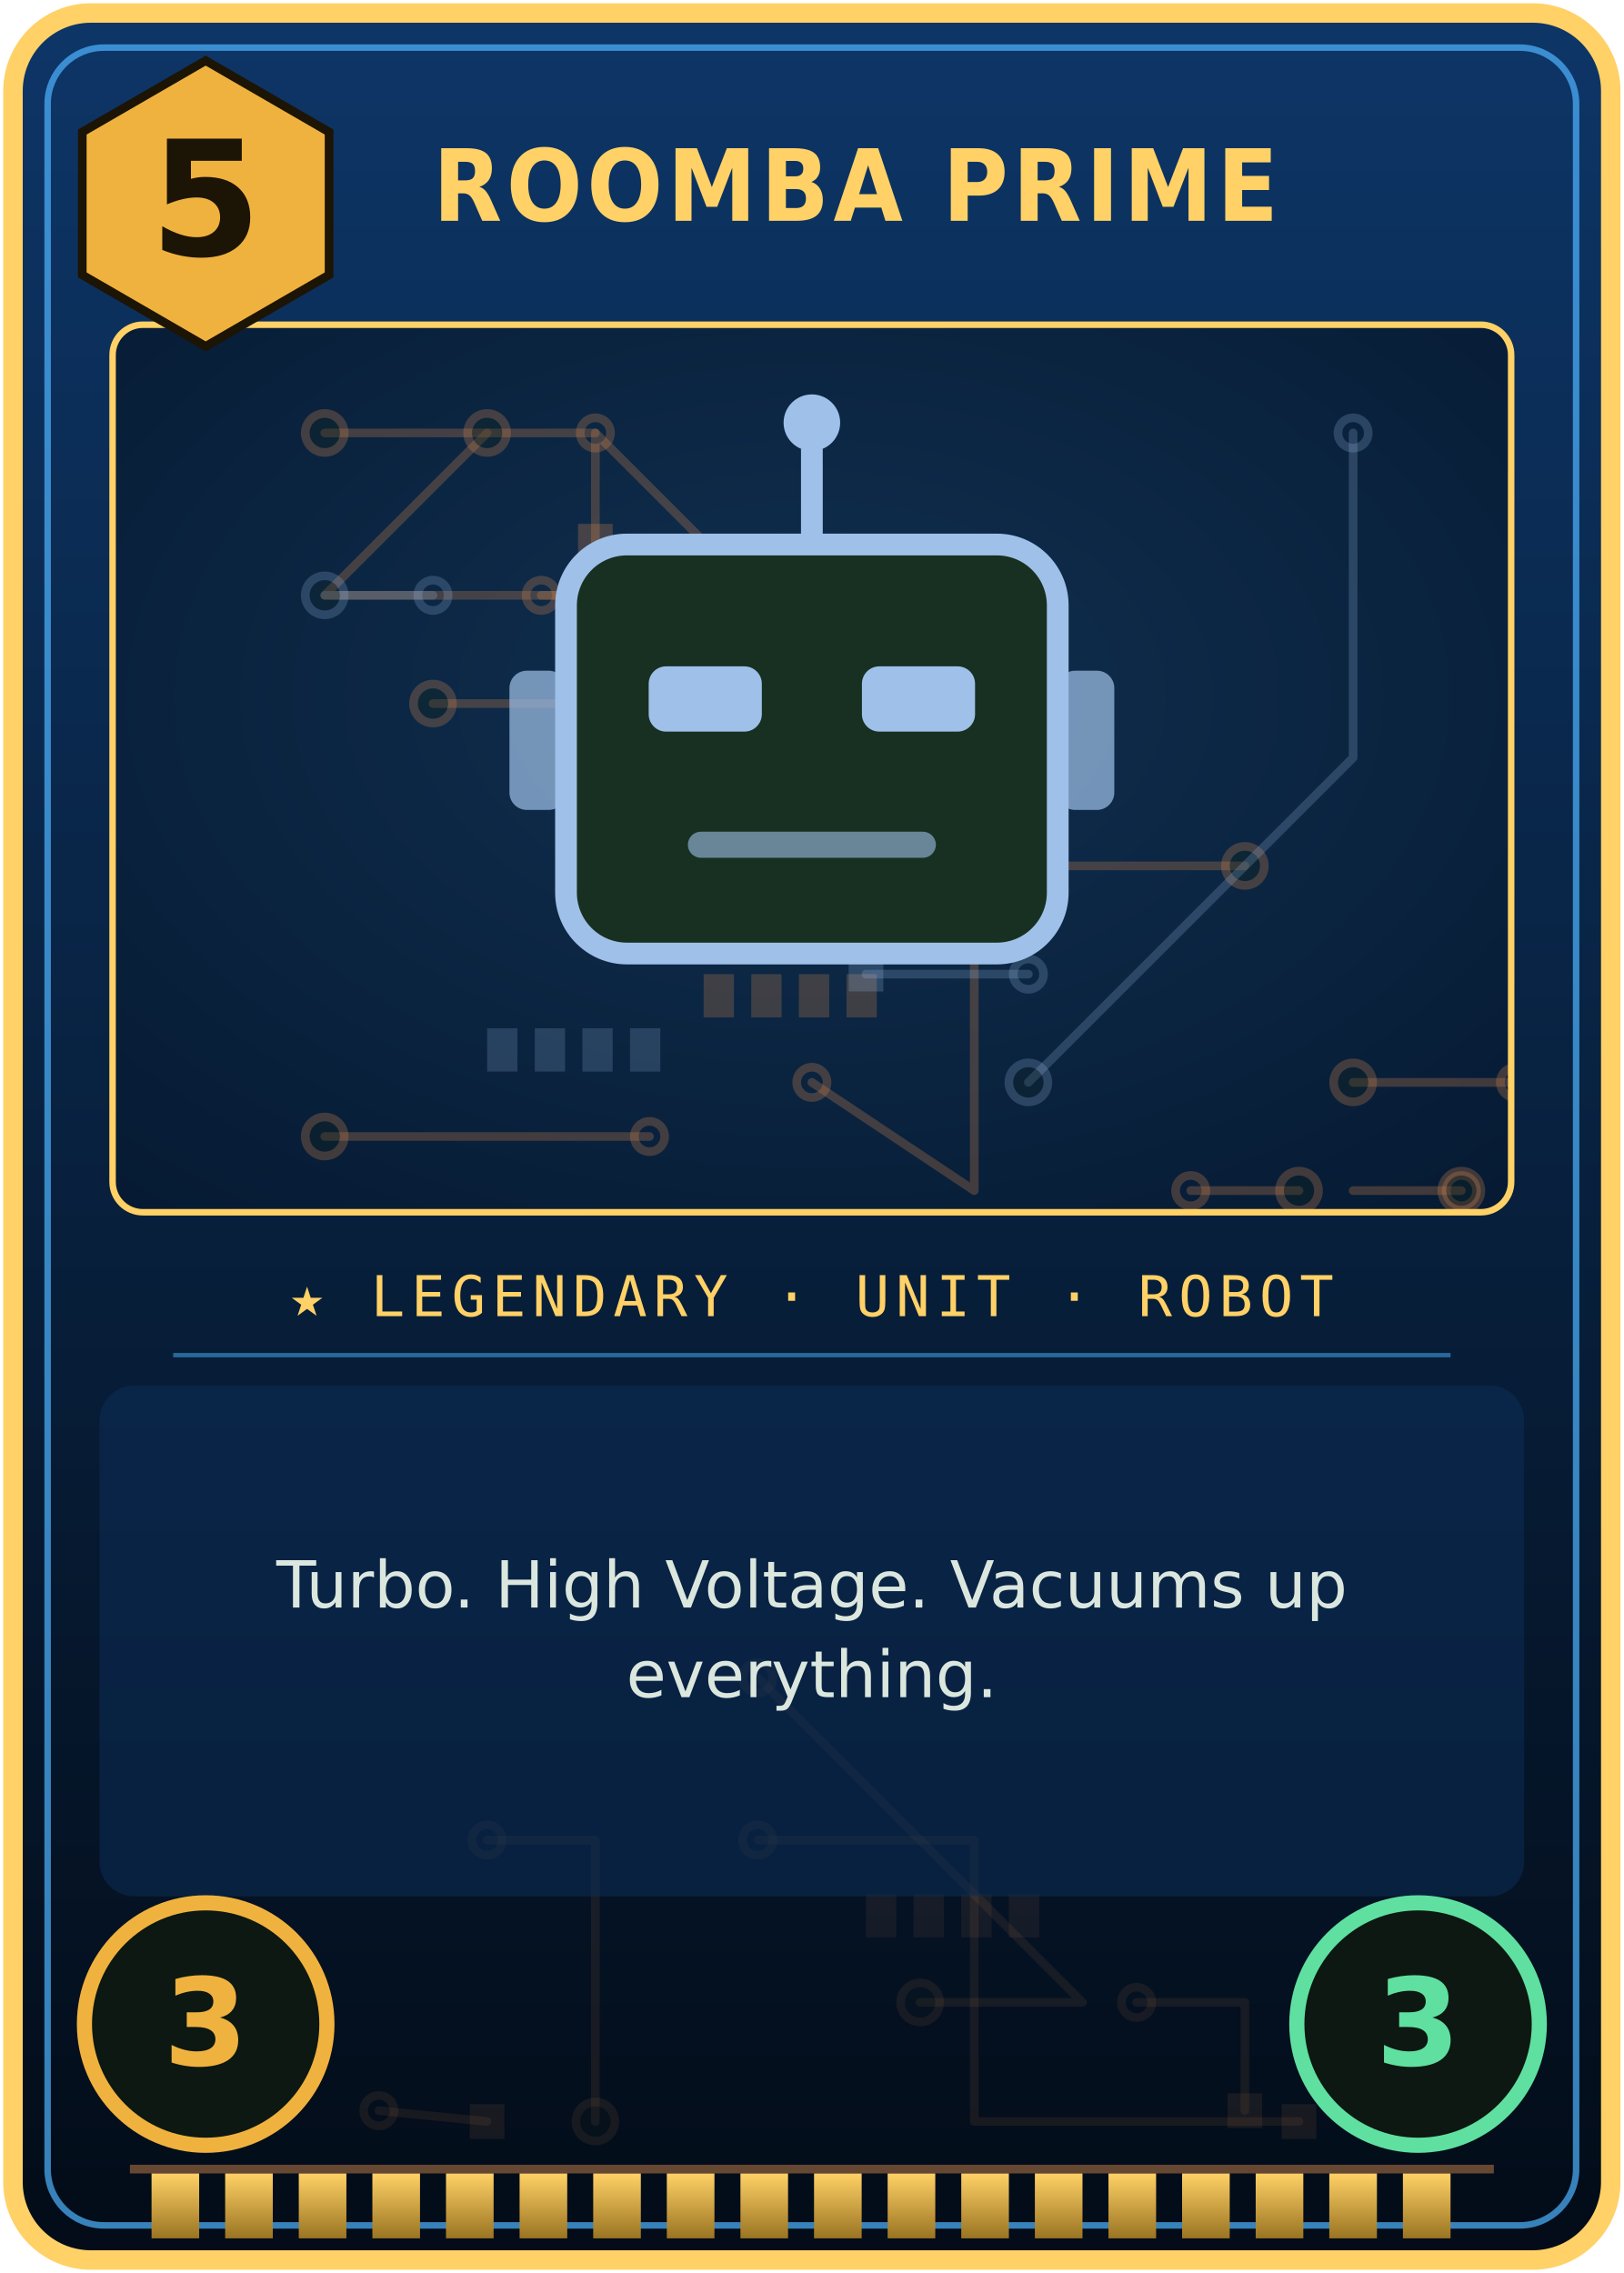
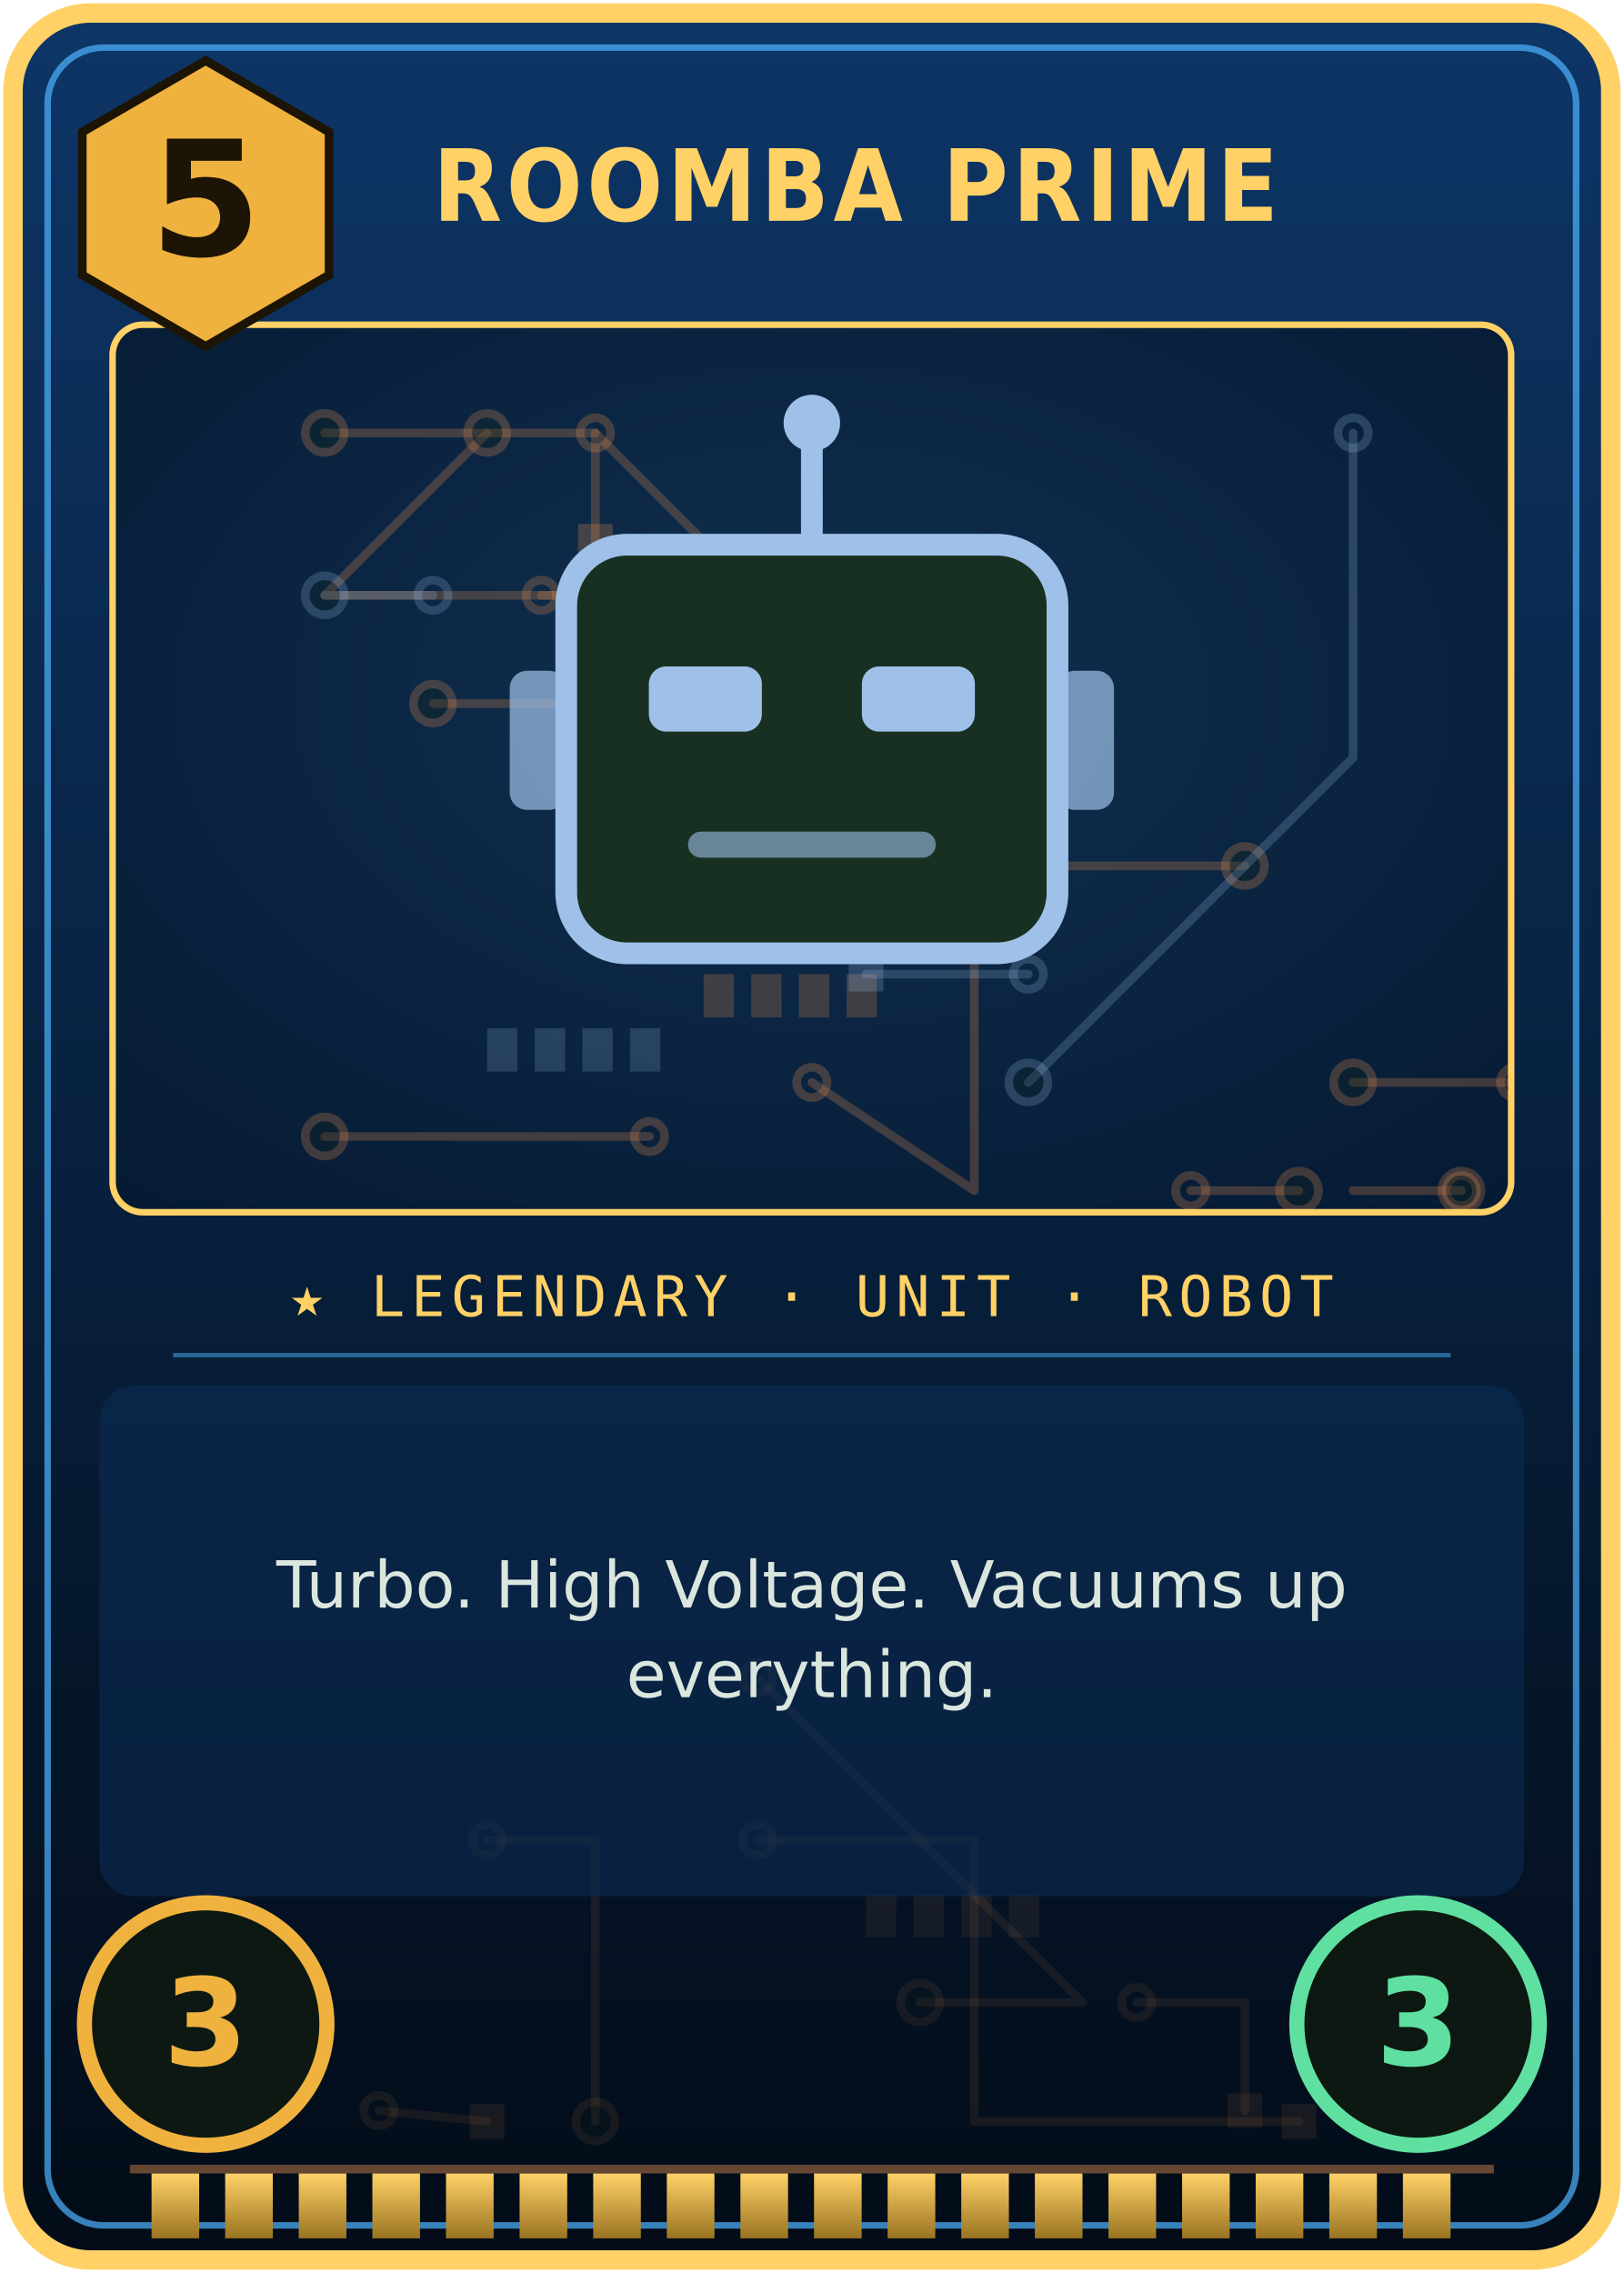
<svg xmlns="http://www.w3.org/2000/svg" width="750" height="1050" viewBox="0 0 750 1050">
  <defs>
    <linearGradient id="bggrad" x1="0" y1="0" x2="0" y2="1">
      <stop offset="0" stop-color="#0d3566" />
      <stop offset="0.5" stop-color="#08213f" />
      <stop offset="1" stop-color="#030c18" />
    </linearGradient>
    <radialGradient id="artgrad" cx="0.5" cy="0.42" r="0.75">
      <stop offset="0" stop-color="#103050" />
      <stop offset="1" stop-color="#061a33" />
    </radialGradient>
    <linearGradient id="guldgrad" x1="0" y1="0" x2="0" y2="1">
      <stop offset="0" stop-color="#ffd166" />
      <stop offset="1" stop-color="#9a7422" />
    </linearGradient>
    <clipPath id="artclip">
      <rect x="52" y="150" width="646" height="410" rx="14" />
    </clipPath>
  </defs>
  <rect x="6" y="6" width="738" height="1038" rx="36" fill="url(#bggrad)" stroke="#ffd166" stroke-width="9" />
  <rect x="22" y="22" width="706" height="1006" rx="26" fill="none" stroke="#4db4ff" stroke-width="3" opacity="0.7" />
  <circle cx="350" cy="775" r="7" fill="none" stroke="#c9814a" stroke-width="4" opacity="0.1" />
  <path d="M 350 775 L 500 925 L 425 925" fill="none" stroke="#c9814a" stroke-width="4" stroke-linecap="round" stroke-linejoin="round" opacity="0.1" />
  <circle cx="425" cy="925" r="9" fill="#122419" stroke="#c9814a" stroke-width="4" opacity="0.1" />
  <circle cx="350" cy="850" r="7" fill="none" stroke="#c9814a" stroke-width="4" opacity="0.1" />
  <path d="M 350 850 L 450 850 L 450 980 L 600 980" fill="none" stroke="#c9814a" stroke-width="4" stroke-linecap="round" stroke-linejoin="round" opacity="0.1" />
  <rect x="592" y="972" width="16" height="16" fill="#c9814a" opacity="0.1" />
  <circle cx="175" cy="975" r="7" fill="none" stroke="#c9814a" stroke-width="4" opacity="0.1" />
  <path d="M 175 975 L 225 980" fill="none" stroke="#c9814a" stroke-width="4" stroke-linecap="round" stroke-linejoin="round" opacity="0.1" />
  <rect x="217" y="972" width="16" height="16" fill="#c9814a" opacity="0.1" />
  <circle cx="225" cy="850" r="7" fill="none" stroke="#c9814a" stroke-width="4" opacity="0.1" />
  <path d="M 225 850 L 275 850 L 275 980" fill="none" stroke="#c9814a" stroke-width="4" stroke-linecap="round" stroke-linejoin="round" opacity="0.1" />
  <circle cx="275" cy="980" r="9" fill="#122419" stroke="#c9814a" stroke-width="4" opacity="0.1" />
  <circle cx="525" cy="925" r="7" fill="none" stroke="#c9814a" stroke-width="4" opacity="0.1" />
  <path d="M 525 925 L 575 925 L 575 975" fill="none" stroke="#c9814a" stroke-width="4" stroke-linecap="round" stroke-linejoin="round" opacity="0.1" />
  <rect x="567" y="967" width="16" height="16" fill="#c9814a" opacity="0.1" />
  <rect x="400" y="875" width="14" height="20" fill="#c9814a" opacity="0.09" />
  <rect x="422" y="875" width="14" height="20" fill="#c9814a" opacity="0.09" />
  <rect x="444" y="875" width="14" height="20" fill="#c9814a" opacity="0.09" />
  <rect x="466" y="875" width="14" height="20" fill="#c9814a" opacity="0.09" />
  <g clip-path="url(#artclip)">
    <rect x="52" y="150" width="646" height="410" fill="url(#artgrad)" />
    <circle cx="300" cy="525" r="7" fill="none" stroke="#c9814a" stroke-width="4" opacity="0.3" />
    <path d="M 300 525 L 150 525" fill="none" stroke="#c9814a" stroke-width="4" stroke-linecap="round" stroke-linejoin="round" opacity="0.3" />
    <circle cx="150" cy="525" r="9" fill="#122419" stroke="#c9814a" stroke-width="4" opacity="0.3" />
    <circle cx="275" cy="200" r="7" fill="none" stroke="#c9814a" stroke-width="4" opacity="0.3" />
    <path d="M 275 200 L 150 200" fill="none" stroke="#c9814a" stroke-width="4" stroke-linecap="round" stroke-linejoin="round" opacity="0.3" />
    <circle cx="150" cy="200" r="9" fill="#122419" stroke="#c9814a" stroke-width="4" opacity="0.3" />
    <circle cx="675" cy="550" r="7" fill="none" stroke="#c9814a" stroke-width="4" opacity="0.3" />
    <path d="M 675 550 L 625 550 L 675 550" fill="none" stroke="#c9814a" stroke-width="4" stroke-linecap="round" stroke-linejoin="round" opacity="0.3" />
    <circle cx="675" cy="550" r="9" fill="#122419" stroke="#c9814a" stroke-width="4" opacity="0.3" />
    <circle cx="700" cy="500" r="7" fill="none" stroke="#c9814a" stroke-width="4" opacity="0.3" />
    <path d="M 700 500 L 625 500" fill="none" stroke="#c9814a" stroke-width="4" stroke-linecap="round" stroke-linejoin="round" opacity="0.3" />
    <circle cx="625" cy="500" r="9" fill="#122419" stroke="#c9814a" stroke-width="4" opacity="0.3" />
    <circle cx="250" cy="275" r="7" fill="none" stroke="#c9814a" stroke-width="4" opacity="0.3" />
    <path d="M 250 275 L 350 275 L 275 200 L 275 250" fill="none" stroke="#c9814a" stroke-width="4" stroke-linecap="round" stroke-linejoin="round" opacity="0.3" />
    <rect x="267" y="242" width="16" height="16" fill="#c9814a" opacity="0.3" />
    <circle cx="350" cy="325" r="7" fill="none" stroke="#c9814a" stroke-width="4" opacity="0.3" />
    <path d="M 350 325 L 200 325" fill="none" stroke="#c9814a" stroke-width="4" stroke-linecap="round" stroke-linejoin="round" opacity="0.3" />
    <circle cx="200" cy="325" r="9" fill="#122419" stroke="#c9814a" stroke-width="4" opacity="0.3" />
    <circle cx="550" cy="550" r="7" fill="none" stroke="#c9814a" stroke-width="4" opacity="0.3" />
    <path d="M 550 550 L 550 550 L 600 550 L 600 550" fill="none" stroke="#c9814a" stroke-width="4" stroke-linecap="round" stroke-linejoin="round" opacity="0.3" />
    <circle cx="600" cy="550" r="9" fill="#122419" stroke="#c9814a" stroke-width="4" opacity="0.3" />
    <circle cx="375" cy="500" r="7" fill="none" stroke="#c9814a" stroke-width="4" opacity="0.3" />
    <path d="M 375 500 L 450 550 L 450 400 L 575 400" fill="none" stroke="#c9814a" stroke-width="4" stroke-linecap="round" stroke-linejoin="round" opacity="0.3" />
    <circle cx="575" cy="400" r="9" fill="#122419" stroke="#c9814a" stroke-width="4" opacity="0.3" />
    <circle cx="275" cy="275" r="7" fill="none" stroke="#c9814a" stroke-width="4" opacity="0.3" />
    <path d="M 275 275 L 150 275 L 225 200" fill="none" stroke="#c9814a" stroke-width="4" stroke-linecap="round" stroke-linejoin="round" opacity="0.3" />
    <circle cx="225" cy="200" r="9" fill="#122419" stroke="#c9814a" stroke-width="4" opacity="0.3" />
    <rect x="325" y="450" width="14" height="20" fill="#c9814a" opacity="0.27" />
    <rect x="347" y="450" width="14" height="20" fill="#c9814a" opacity="0.27" />
    <rect x="369" y="450" width="14" height="20" fill="#c9814a" opacity="0.27" />
    <rect x="391" y="450" width="14" height="20" fill="#c9814a" opacity="0.27" />
    <circle cx="475" cy="450" r="7" fill="none" stroke="#9fc0e8" stroke-width="4" opacity="0.22" />
    <path d="M 475 450 L 400 450" fill="none" stroke="#9fc0e8" stroke-width="4" stroke-linecap="round" stroke-linejoin="round" opacity="0.22" />
    <rect x="392" y="442" width="16" height="16" fill="#9fc0e8" opacity="0.22" />
    <circle cx="625" cy="200" r="7" fill="none" stroke="#9fc0e8" stroke-width="4" opacity="0.22" />
    <path d="M 625 200 L 625 350 L 475 500" fill="none" stroke="#9fc0e8" stroke-width="4" stroke-linecap="round" stroke-linejoin="round" opacity="0.22" />
    <circle cx="475" cy="500" r="9" fill="#122419" stroke="#9fc0e8" stroke-width="4" opacity="0.22" />
    <circle cx="200" cy="275" r="7" fill="none" stroke="#9fc0e8" stroke-width="4" opacity="0.22" />
    <path d="M 200 275 L 150 275" fill="none" stroke="#9fc0e8" stroke-width="4" stroke-linecap="round" stroke-linejoin="round" opacity="0.22" />
    <circle cx="150" cy="275" r="9" fill="#122419" stroke="#9fc0e8" stroke-width="4" opacity="0.22" />
    <rect x="225" y="475" width="14" height="20" fill="#9fc0e8" opacity="0.198" />
    <rect x="247" y="475" width="14" height="20" fill="#9fc0e8" opacity="0.198" />
    <rect x="269" y="475" width="14" height="20" fill="#9fc0e8" opacity="0.198" />
    <rect x="291" y="475" width="14" height="20" fill="#9fc0e8" opacity="0.198" />
-     <g transform="translate(375 345) scale(1.005) translate(-375 -345)">
-       <line x1="375" y1="252" x2="375" y2="208" stroke="#9fc0e8" stroke-width="10" />
+     <g transform="translate(375 345) scale(1.004) translate(-375 -345)">
+       <line x1="375" y1="252" x2="375" y2="208" stroke="#9fc0e8" stroke-width="10" stroke-linecap="round" />
      <circle cx="375" cy="196" r="13" fill="#9fc0e8" />
      <rect x="262" y="252" width="226" height="188" rx="28" fill="#173021" stroke="#9fc0e8" stroke-width="10" />
      <rect x="236" y="310" width="26" height="64" rx="8" fill="#9fc0e8" opacity="0.7" />
      <rect x="488" y="310" width="26" height="64" rx="8" fill="#9fc0e8" opacity="0.7" />
      <rect x="300" y="308" width="52" height="30" rx="8" fill="#9fc0e8" />
      <rect x="398" y="308" width="52" height="30" rx="8" fill="#9fc0e8" />
      <rect x="318" y="384" width="114" height="12" rx="6" fill="#9fc0e8" opacity="0.6" />
    </g>
  </g>
  <rect x="52" y="150" width="646" height="410" rx="14" fill="none" stroke="#ffd166" stroke-width="3" />
  <text x="200" y="102" font-family="DejaVu Sans Condensed" font-weight="bold" font-size="46" letter-spacing="2" fill="#ffd166">ROOMBA PRIME</text>
  <polygon points="95,28 152,61 152,127 95,160 38,127 38,61" fill="#f0b23e" stroke="#1c1405" stroke-width="4" />
  <text x="95" y="118" text-anchor="middle" font-family="DejaVu Sans" font-weight="bold" font-size="74" fill="#1c1405">5</text>
  <text x="375" y="608" text-anchor="middle" font-family="DejaVu Sans Mono" font-size="26" letter-spacing="3" fill="#ffd166">★ LEGENDARY · UNIT · ROBOT</text>
  <line x1="80" y1="626" x2="670" y2="626" stroke="#4db4ff" stroke-width="2" opacity="0.5" />
  <rect x="46" y="640" width="658" height="236" rx="16" fill="#0b2c55" opacity="0.55" />
  <text x="375" y="742.6" text-anchor="middle" font-family="DejaVu Sans" font-size="30" fill="#dbe7de">Turbo. High Voltage. Vacuums up</text>
  <text x="375" y="784.0" text-anchor="middle" font-family="DejaVu Sans" font-size="30" fill="#dbe7de">everything.</text>
  <circle cx="95" cy="935" r="56" fill="#0c1811" stroke="#f0b23e" stroke-width="7" />
  <text x="95" y="954" text-anchor="middle" font-family="DejaVu Sans" font-weight="bold" font-size="56" fill="#f0b23e">3</text>
  <circle cx="655" cy="935" r="56" fill="#0c1811" stroke="#5fe0a0" stroke-width="7" />
  <text x="655" y="954" text-anchor="middle" font-family="DejaVu Sans" font-weight="bold" font-size="56" fill="#5fe0a0">3</text>
  <rect x="70" y="1004" width="22" height="30" fill="url(#guldgrad)" />
  <rect x="104" y="1004" width="22" height="30" fill="url(#guldgrad)" />
  <rect x="138" y="1004" width="22" height="30" fill="url(#guldgrad)" />
  <rect x="172" y="1004" width="22" height="30" fill="url(#guldgrad)" />
  <rect x="206" y="1004" width="22" height="30" fill="url(#guldgrad)" />
  <rect x="240" y="1004" width="22" height="30" fill="url(#guldgrad)" />
  <rect x="274" y="1004" width="22" height="30" fill="url(#guldgrad)" />
  <rect x="308" y="1004" width="22" height="30" fill="url(#guldgrad)" />
  <rect x="342" y="1004" width="22" height="30" fill="url(#guldgrad)" />
  <rect x="376" y="1004" width="22" height="30" fill="url(#guldgrad)" />
  <rect x="410" y="1004" width="22" height="30" fill="url(#guldgrad)" />
  <rect x="444" y="1004" width="22" height="30" fill="url(#guldgrad)" />
  <rect x="478" y="1004" width="22" height="30" fill="url(#guldgrad)" />
  <rect x="512" y="1004" width="22" height="30" fill="url(#guldgrad)" />
  <rect x="546" y="1004" width="22" height="30" fill="url(#guldgrad)" />
  <rect x="580" y="1004" width="22" height="30" fill="url(#guldgrad)" />
  <rect x="614" y="1004" width="22" height="30" fill="url(#guldgrad)" />
  <rect x="648" y="1004" width="22" height="30" fill="url(#guldgrad)" />
  <rect x="60" y="1000" width="630" height="4" fill="#c9814a" opacity="0.5" />
</svg>
